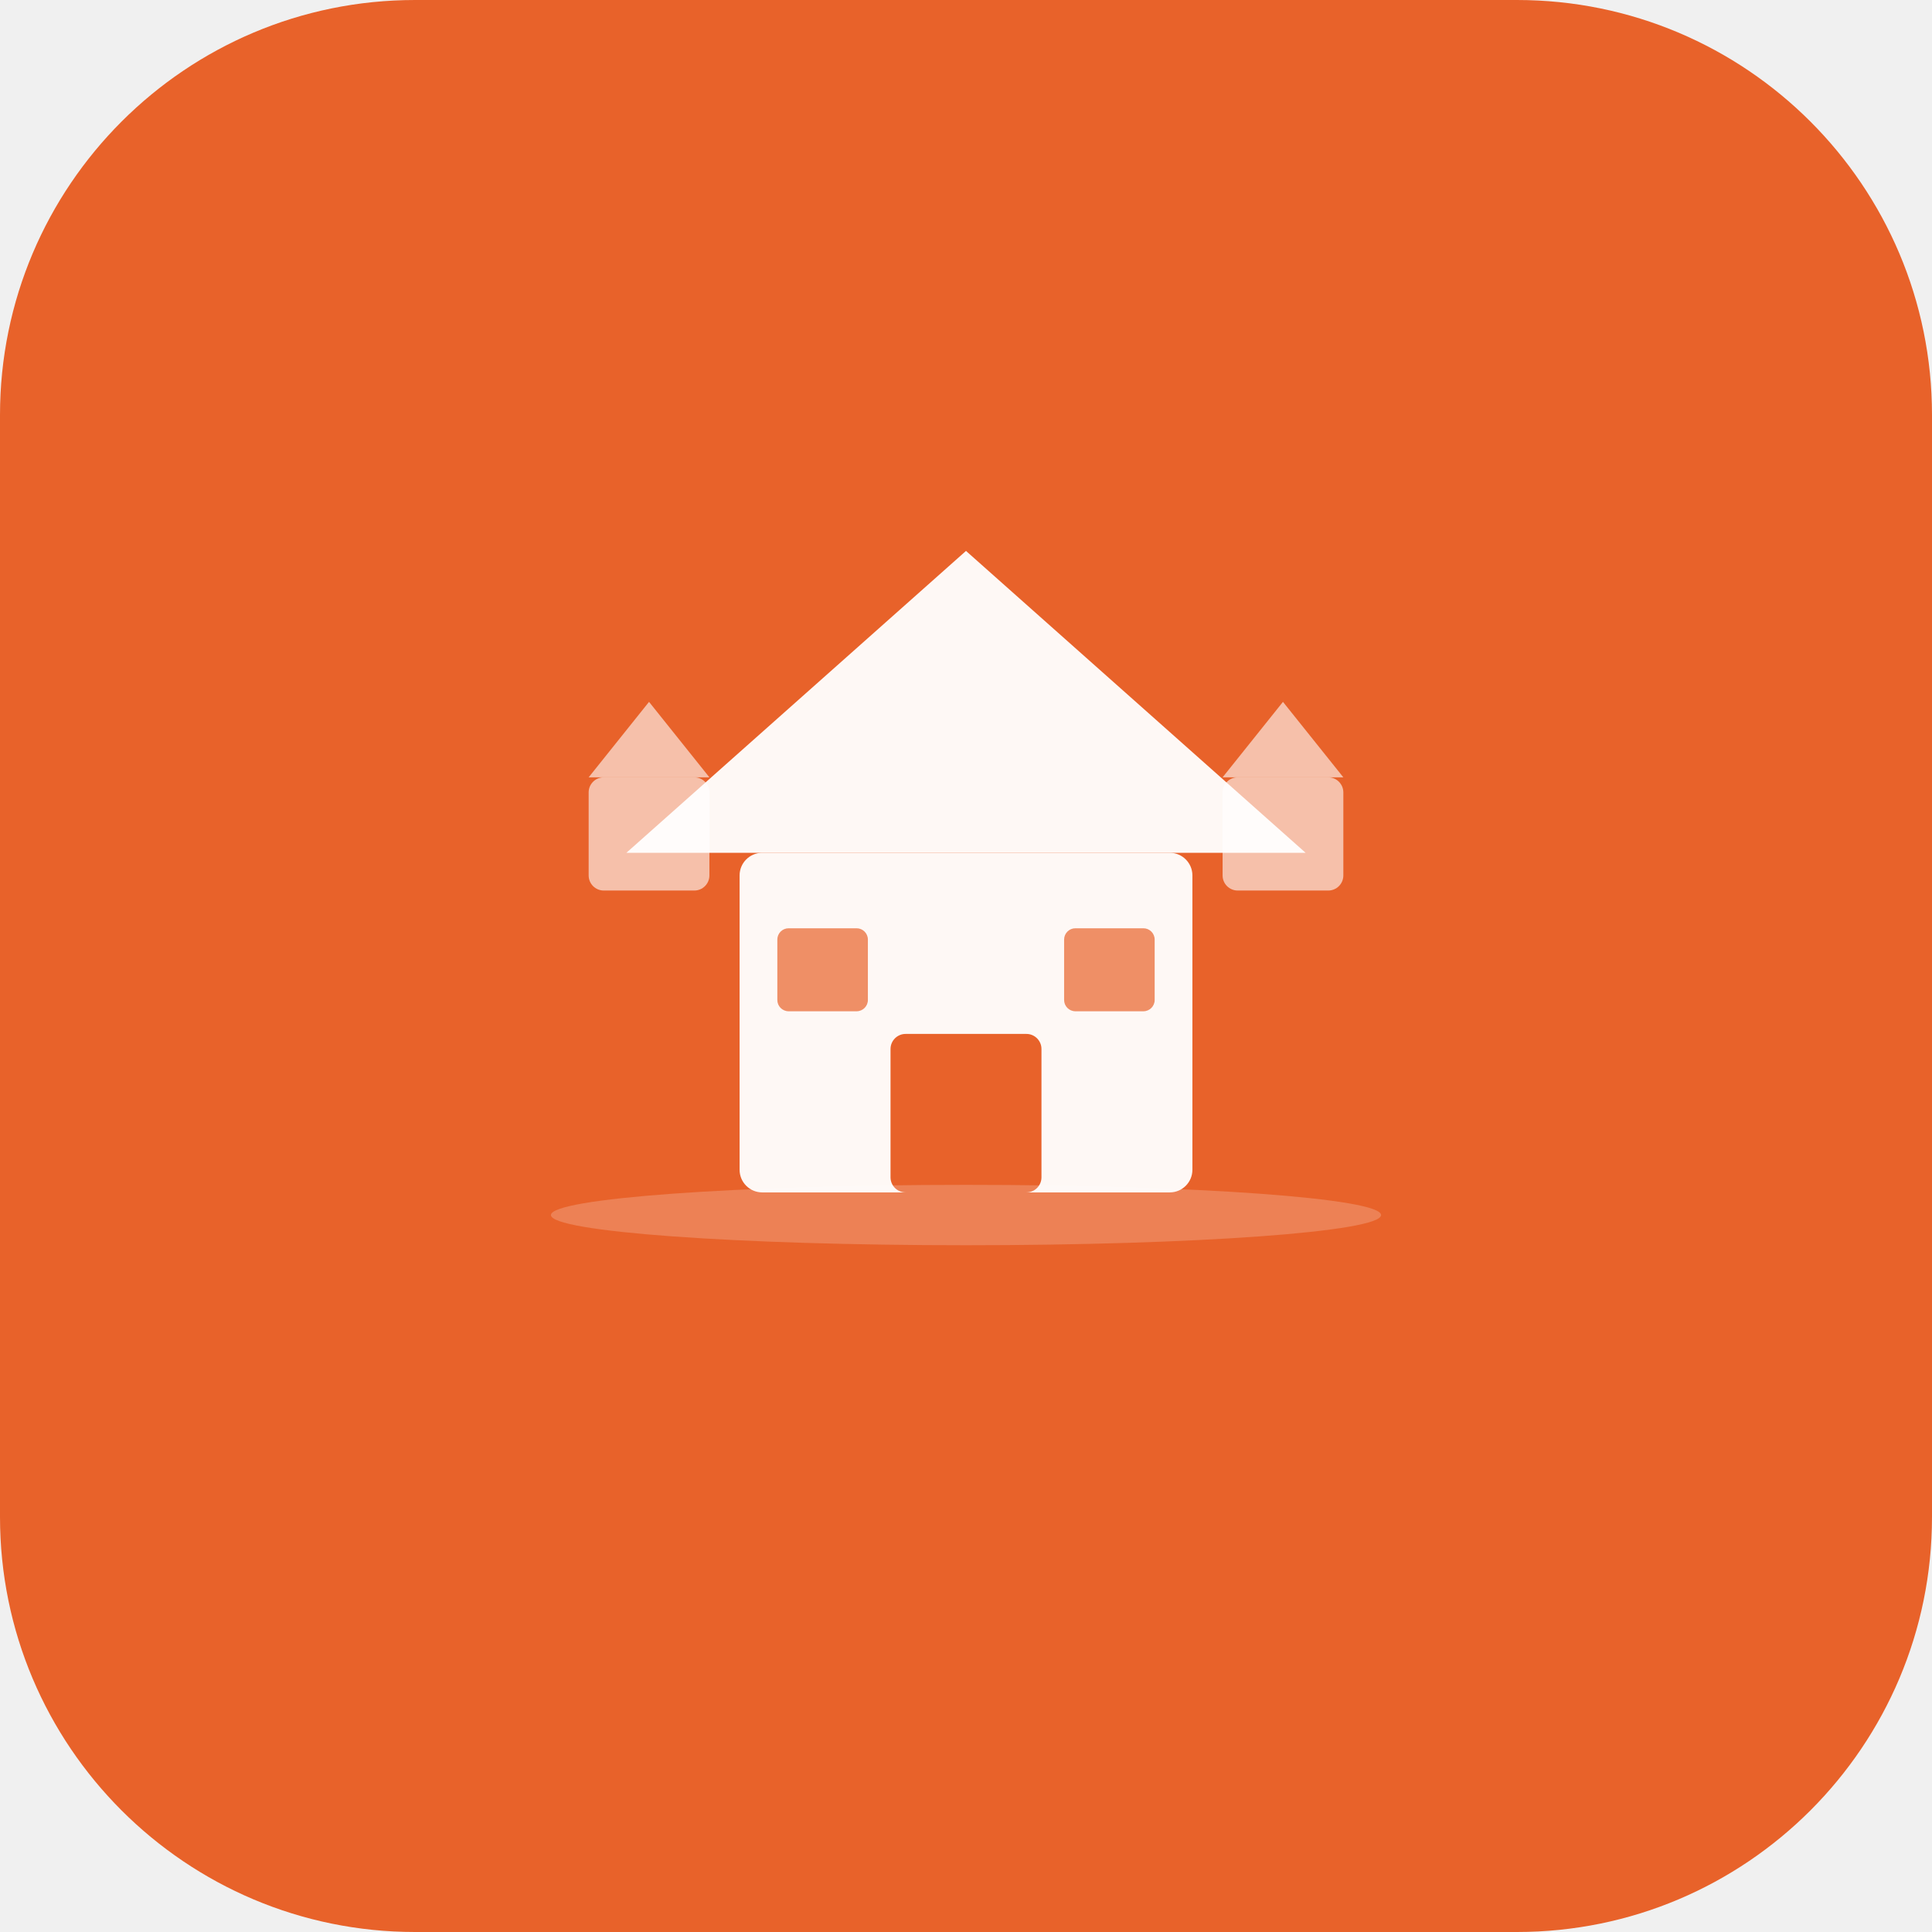
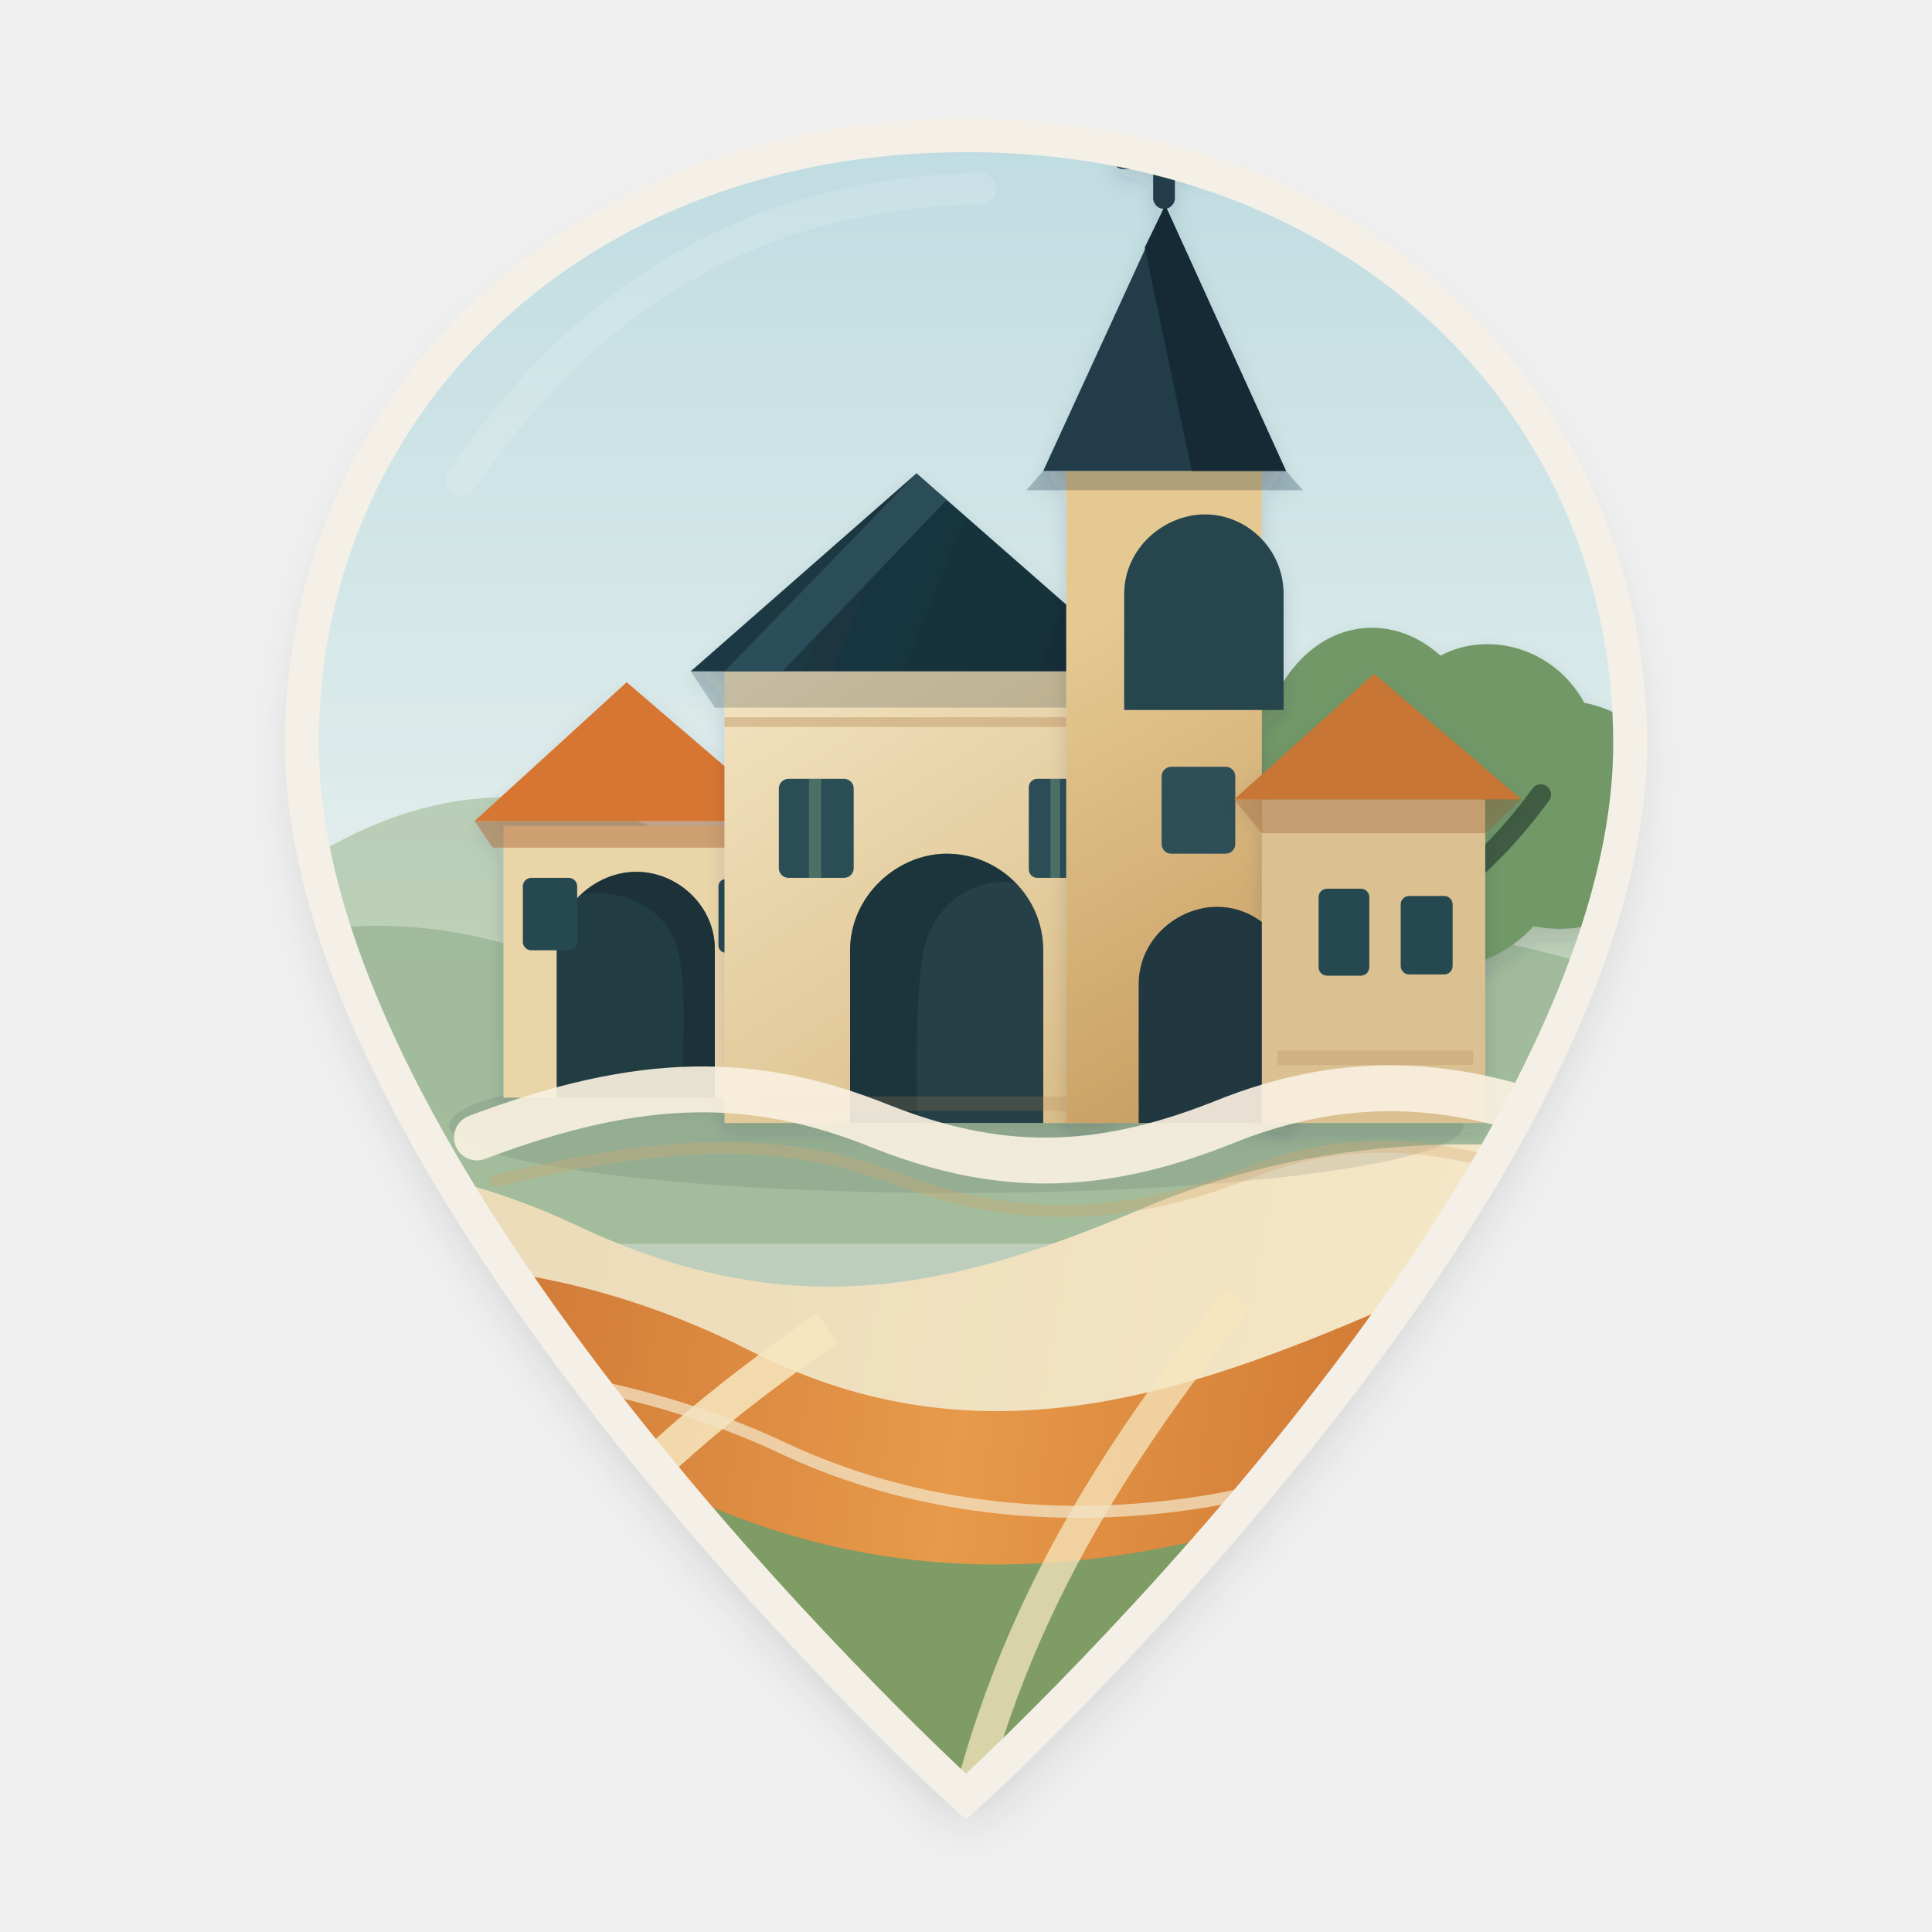
- <svg xmlns="http://www.w3.org/2000/svg" viewBox="0 0 512 512">
-   <rect width="512" height="512" rx="110" fill="#E8622A" />
-   <g transform="translate(256,256)">
-     <polygon points="0,-110 90,-30 -90,-30" fill="#fff" opacity="0.95" />
-     <rect x="-60" y="-30" width="120" height="90" rx="6" fill="#fff" opacity="0.95" />
-     <rect x="-20" y="18" width="40" height="42" rx="4" fill="#E8622A" />
-     <rect x="-50" y="-10" width="24" height="22" rx="3" fill="#E8622A" opacity="0.7" />
-     <rect x="26" y="-10" width="24" height="22" rx="3" fill="#E8622A" opacity="0.7" />
-     <polygon points="-100,-50 -68,-50 -84,-70" fill="#fff" opacity="0.6" />
-     <rect x="-100" y="-50" width="32" height="30" rx="4" fill="#fff" opacity="0.6" />
-     <polygon points="68,-50 100,-50 84,-70" fill="#fff" opacity="0.6" />
-     <rect x="68" y="-50" width="32" height="30" rx="4" fill="#fff" opacity="0.6" />
-     <ellipse cx="0" cy="66" rx="110" ry="8" fill="#fff" opacity="0.2" />
+ <svg xmlns="http://www.w3.org/2000/svg" width="1600" height="1600" viewBox="0 0 1600 1600" fill="none">
+   <defs>
+     <clipPath id="pinClip">
+       <path d="M800 112C474 112 250 336 250 616c0 372 550 872 550 872s550-500 550-872C1350 336 1126 112 800 112Z" />
+     </clipPath>
+     <linearGradient id="sky" x1="800" y1="112" x2="800" y2="940" gradientUnits="userSpaceOnUse">
+       <stop offset="0" stop-color="#BFDCE1" />
+       <stop offset="0.55" stop-color="#D8E9E9" />
+       <stop offset="1" stop-color="#EEF3EF" />
+     </linearGradient>
+     <linearGradient id="fieldOrange" x1="280" y1="1060" x2="1320" y2="1220" gradientUnits="userSpaceOnUse">
+       <stop stop-color="#C86F31" />
+       <stop offset="0.5" stop-color="#E79A4A" />
+       <stop offset="1" stop-color="#C66A2A" />
+     </linearGradient>
+     <linearGradient id="fieldCream" x1="250" y1="980" x2="1350" y2="1180" gradientUnits="userSpaceOnUse">
+       <stop stop-color="#EAD9B5" />
+       <stop offset="1" stop-color="#F6E8C9" />
+     </linearGradient>
+     <linearGradient id="wallLight" x1="575" y1="480" x2="880" y2="950" gradientUnits="userSpaceOnUse">
+       <stop stop-color="#F6E9C9" />
+       <stop offset="1" stop-color="#D9BC86" />
+     </linearGradient>
+     <linearGradient id="wallSide" x1="900" y1="520" x2="1120" y2="900" gradientUnits="userSpaceOnUse">
+       <stop stop-color="#E4C992" />
+       <stop offset="1" stop-color="#C59A5E" />
+     </linearGradient>
+     <linearGradient id="roof" x1="540" y1="420" x2="970" y2="590" gradientUnits="userSpaceOnUse">
+       <stop stop-color="#1E3D49" />
+       <stop offset="1" stop-color="#132B34" />
+     </linearGradient>
+     <filter id="softShadow" x="160" y="80" width="1280" height="1460" filterUnits="userSpaceOnUse" color-interpolation-filters="sRGB">
+       <feDropShadow dx="0" dy="22" stdDeviation="22" flood-color="#1F2D30" flood-opacity="0.15" />
+     </filter>
+     <filter id="tinyShadow" x="-20%" y="-20%" width="140%" height="140%" color-interpolation-filters="sRGB">
+       <feDropShadow dx="0" dy="8" stdDeviation="8" flood-color="#27383B" flood-opacity="0.14" />
+     </filter>
+   </defs>
+   <path filter="url(#softShadow)" d="M800 112C474 112 250 336 250 616c0 372 550 872 550 872s550-500 550-872C1350 336 1126 112 800 112Z" fill="#F4F0E7" />
+   <g clip-path="url(#pinClip)">
+     <rect x="0" y="0" width="1600" height="1600" fill="url(#sky)" />
+     <path d="M190 760C330 640 460 630 610 720C760 810 880 730 1020 675C1158 620 1288 650 1420 740V1030H190V760Z" fill="#9AB78C" opacity="0.55" />
+     <path d="M90 830C270 728 430 760 560 850C700 948 815 868 966 805C1122 738 1308 770 1510 885V1095H90V830Z" fill="#799E75" opacity="0.42" />
+     <g filter="url(#tinyShadow)">
+       <path d="M1058 573C1090 513 1151 505 1193 543C1232 522 1287 536 1312 582C1358 591 1395 630 1390 681C1384 748 1323 778 1270 767C1224 818 1142 812 1107 758C1055 766 1005 733 998 679C994 633 1018 593 1058 573Z" fill="#729868" />
+       <path d="M1174 710C1159 756 1144 812 1136 890" stroke="#415B42" stroke-width="24" stroke-linecap="round" />
+       <path d="M1172 760C1216 727 1247 698 1276 658" stroke="#415B42" stroke-width="17" stroke-linecap="round" />
+       <path d="M1155 790C1115 755 1086 723 1060 681" stroke="#415B42" stroke-width="16" stroke-linecap="round" />
+     </g>
+     <path d="M-50 1050C140 945 310 936 478 1015C658 1100 793 1066 948 1000C1125 925 1355 922 1650 1048V1600H-50V1050Z" fill="url(#fieldCream)" />
+     <path d="M-35 1135C210 1018 430 1022 620 1118C800 1210 963 1162 1132 1090C1308 1016 1456 1015 1650 1108V1600H-35V1135Z" fill="url(#fieldOrange)" />
+     <path d="M-40 1265C170 1160 375 1160 594 1250C782 1327 968 1300 1170 1218C1365 1138 1515 1160 1650 1234V1600H-40V1265Z" fill="#7F9C65" />
+     <path d="M270 1600C410 1335 505 1224 685 1100" stroke="#F7E7BF" stroke-width="30" opacity="0.85" />
+     <path d="M780 1600C812 1390 890 1245 1025 1076" stroke="#F7E7BF" stroke-width="26" opacity="0.75" />
+     <path d="M1035 1600C1096 1400 1200 1264 1370 1125" stroke="#E8C78B" stroke-width="20" opacity="0.6" />
+     <path d="M-10 1210C230 1102 470 1115 650 1200C800 1270 988 1270 1160 1196C1322 1128 1480 1126 1610 1190" stroke="#F3E3C4" stroke-width="10" opacity="0.75" />
+     <ellipse cx="792" cy="932" rx="420" ry="56" fill="#344348" opacity="0.12" />
+     <g filter="url(#tinyShadow)">
+       <path d="M417 684H630V909H417V684Z" fill="#EAD5A9" />
+       <path d="M393 680L519 565L653 680H393Z" fill="#D77631" />
+       <path d="M408 702H634L653 680H393L408 702Z" fill="#AD5D2B" opacity="0.45" />
+       <path d="M461 786C461 750 493 722 527 722C561 722 592 750 592 786V909H461V786Z" fill="#223C43" />
+       <path d="M592 786C592 750 561 722 527 722C510 722 494 729 482 741C506 736 542 745 557 775C571 803 565 864 565 909H592V786Z" fill="#152B32" opacity="0.55" />
+       <rect x="433" y="727" width="45" height="60" rx="7" fill="#284851" />
+       <rect x="595" y="728" width="32" height="61" rx="6" fill="#284851" />
+     </g>
+     <g filter="url(#tinyShadow)">
+       <path d="M600 556H918V930H600V556Z" fill="url(#wallLight)" />
+       <path d="M572 556L759 392L946 556H572Z" fill="url(#roof)" />
+       <path d="M600 556L759 392L784 414L648 556H600Z" fill="#315864" opacity="0.7" />
+       <path d="M592 586H926L946 556H572L592 586Z" fill="#10252C" opacity="0.2" />
+       <path d="M704 787C704 742 743 707 784 707C827 707 864 742 864 787V930H704V787Z" fill="#263F46" />
+       <path d="M704 787C704 742 743 707 784 707C806 707 826 716 841 731C811 726 776 745 766 783C758 814 759 890 760 930H704V787Z" fill="#152B32" opacity="0.5" />
+       <rect x="645" y="645" width="62" height="82" rx="8" fill="#2C4D56" />
+       <rect x="852" y="645" width="45" height="82" rx="7" fill="#2C4D56" />
+       <path d="M675 645V727" stroke="#8BAE83" stroke-width="10" opacity="0.35" />
+       <path d="M874 645V727" stroke="#8BAE83" stroke-width="8" opacity="0.35" />
+       <path d="M600 598H918" stroke="#B28755" stroke-width="8" opacity="0.38" />
+       <path d="M626 914H895" stroke="#B28755" stroke-width="12" opacity="0.22" />
+     </g>
+     <g filter="url(#tinyShadow)">
+       <path d="M883 390H1045V930H883V390Z" fill="url(#wallSide)" />
+       <path d="M864 390L965 170L1065 390H864Z" fill="#203D48" />
+       <path d="M965 170L1065 390H987L948 205L965 170Z" fill="#132B34" />
+       <path d="M850 406H1079L1065 390H864L850 406Z" fill="#10252C" opacity="0.25" />
+       <path d="M931 492C931 454 964 426 998 426C1032 426 1063 454 1063 492V588H931V492Z" fill="#27454E" />
+       <path d="M943 815C943 778 975 751 1008 751C1041 751 1070 778 1070 815V930H943V815Z" fill="#203940" />
+       <rect x="962" y="635" width="61" height="72" rx="8" fill="#2D4F58" />
+       <path d="M964 164V112" stroke="#203D48" stroke-width="18" stroke-linecap="round" />
+       <path d="M930 132H998" stroke="#203D48" stroke-width="16" stroke-linecap="round" />
+     </g>
+     <g filter="url(#tinyShadow)">
+       <path d="M1045 662H1230V930H1045V662Z" fill="#DBC191" />
+       <path d="M1022 662L1138 558L1260 662H1022Z" fill="#C77634" />
+       <path d="M1045 690H1230L1260 662H1022L1045 690Z" fill="#955126" opacity="0.32" />
+       <rect x="1092" y="736" width="42" height="72" rx="7" fill="#284851" />
+       <rect x="1160" y="742" width="43" height="65" rx="7" fill="#284851" />
+       <path d="M1058 876H1220" stroke="#B28755" stroke-width="12" opacity="0.28" />
+     </g>
+     <path d="M395 942C532 890 626 891 730 933C824 970 906 972 1012 930C1120 886 1215 895 1320 940" stroke="#F8F0DF" stroke-width="38" stroke-linecap="round" opacity="0.92" />
+     <path d="M410 978C568 940 655 943 748 978C842 1014 936 1010 1032 972C1112 940 1190 942 1288 980" stroke="#D2A76B" stroke-width="10" stroke-linecap="round" opacity="0.32" />
+     <path d="M382 398C496 230 641 160 812 156" stroke="#FFFFFF" stroke-width="26" stroke-linecap="round" opacity="0.13" />
  </g>
+   <path d="M800 112C474 112 250 336 250 616c0 372 550 872 550 872s550-500 550-872C1350 336 1126 112 800 112Z" stroke="#F4F0E7" stroke-width="28" />
</svg>
